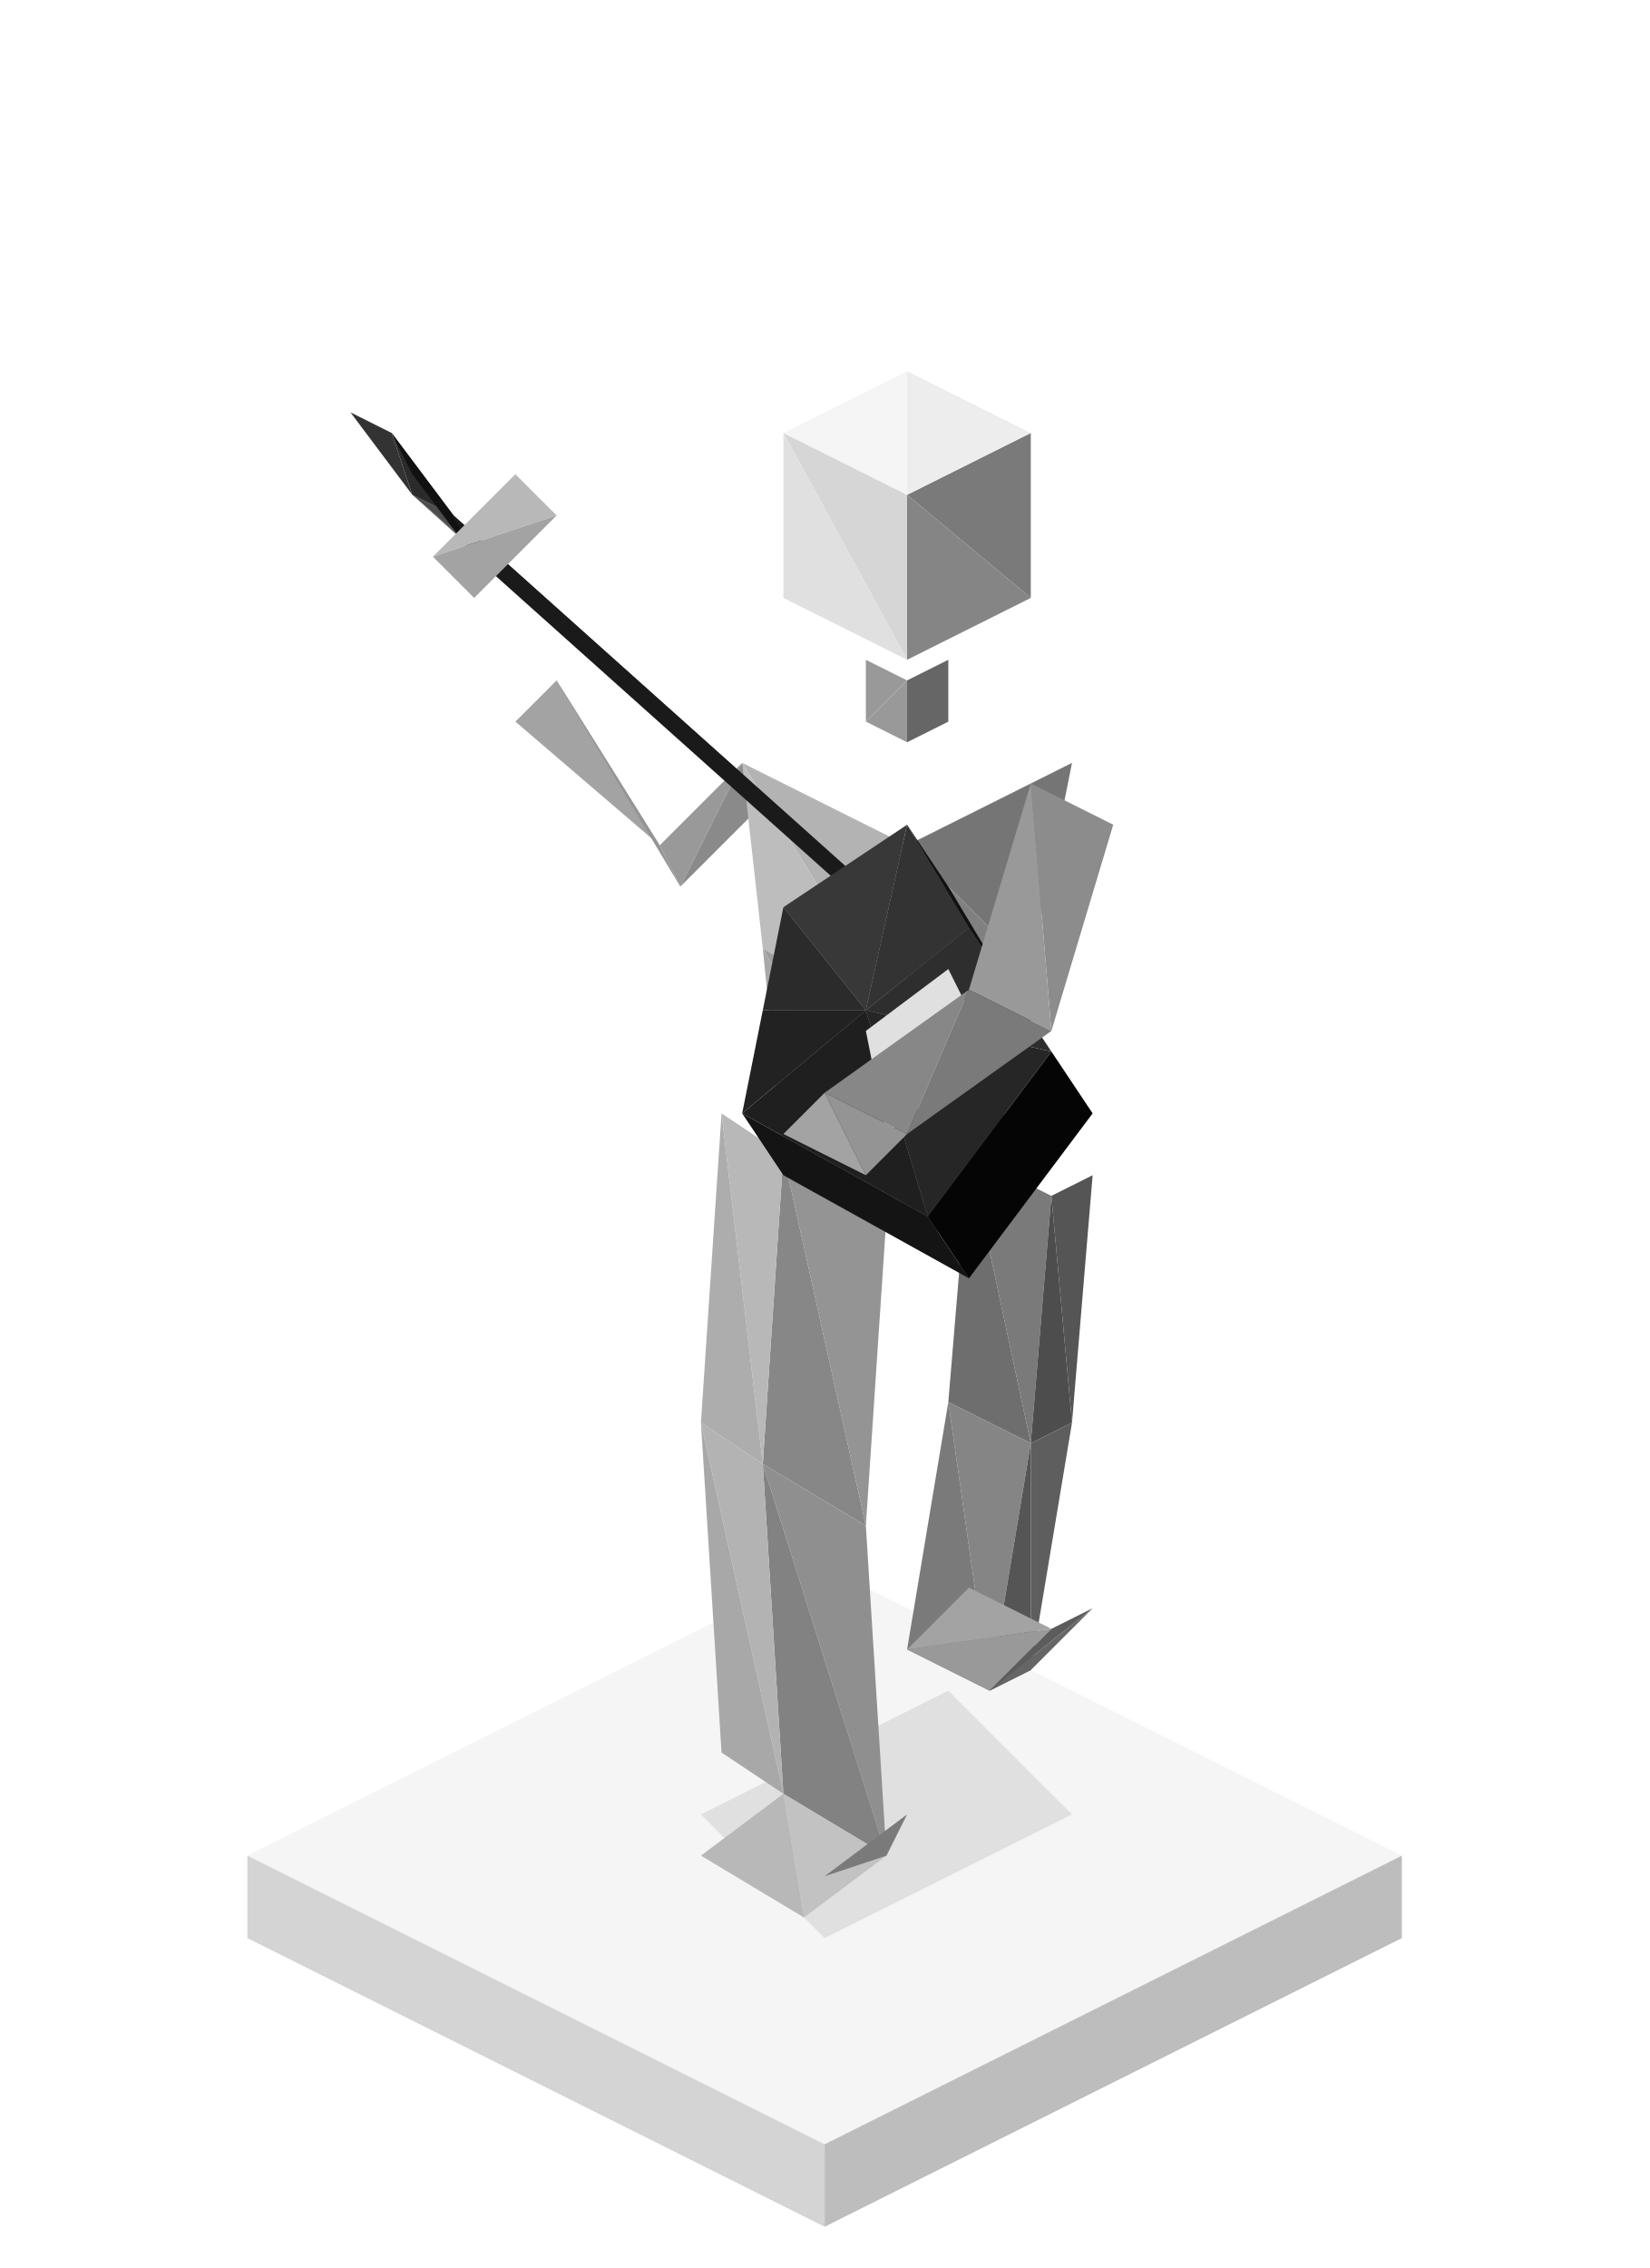
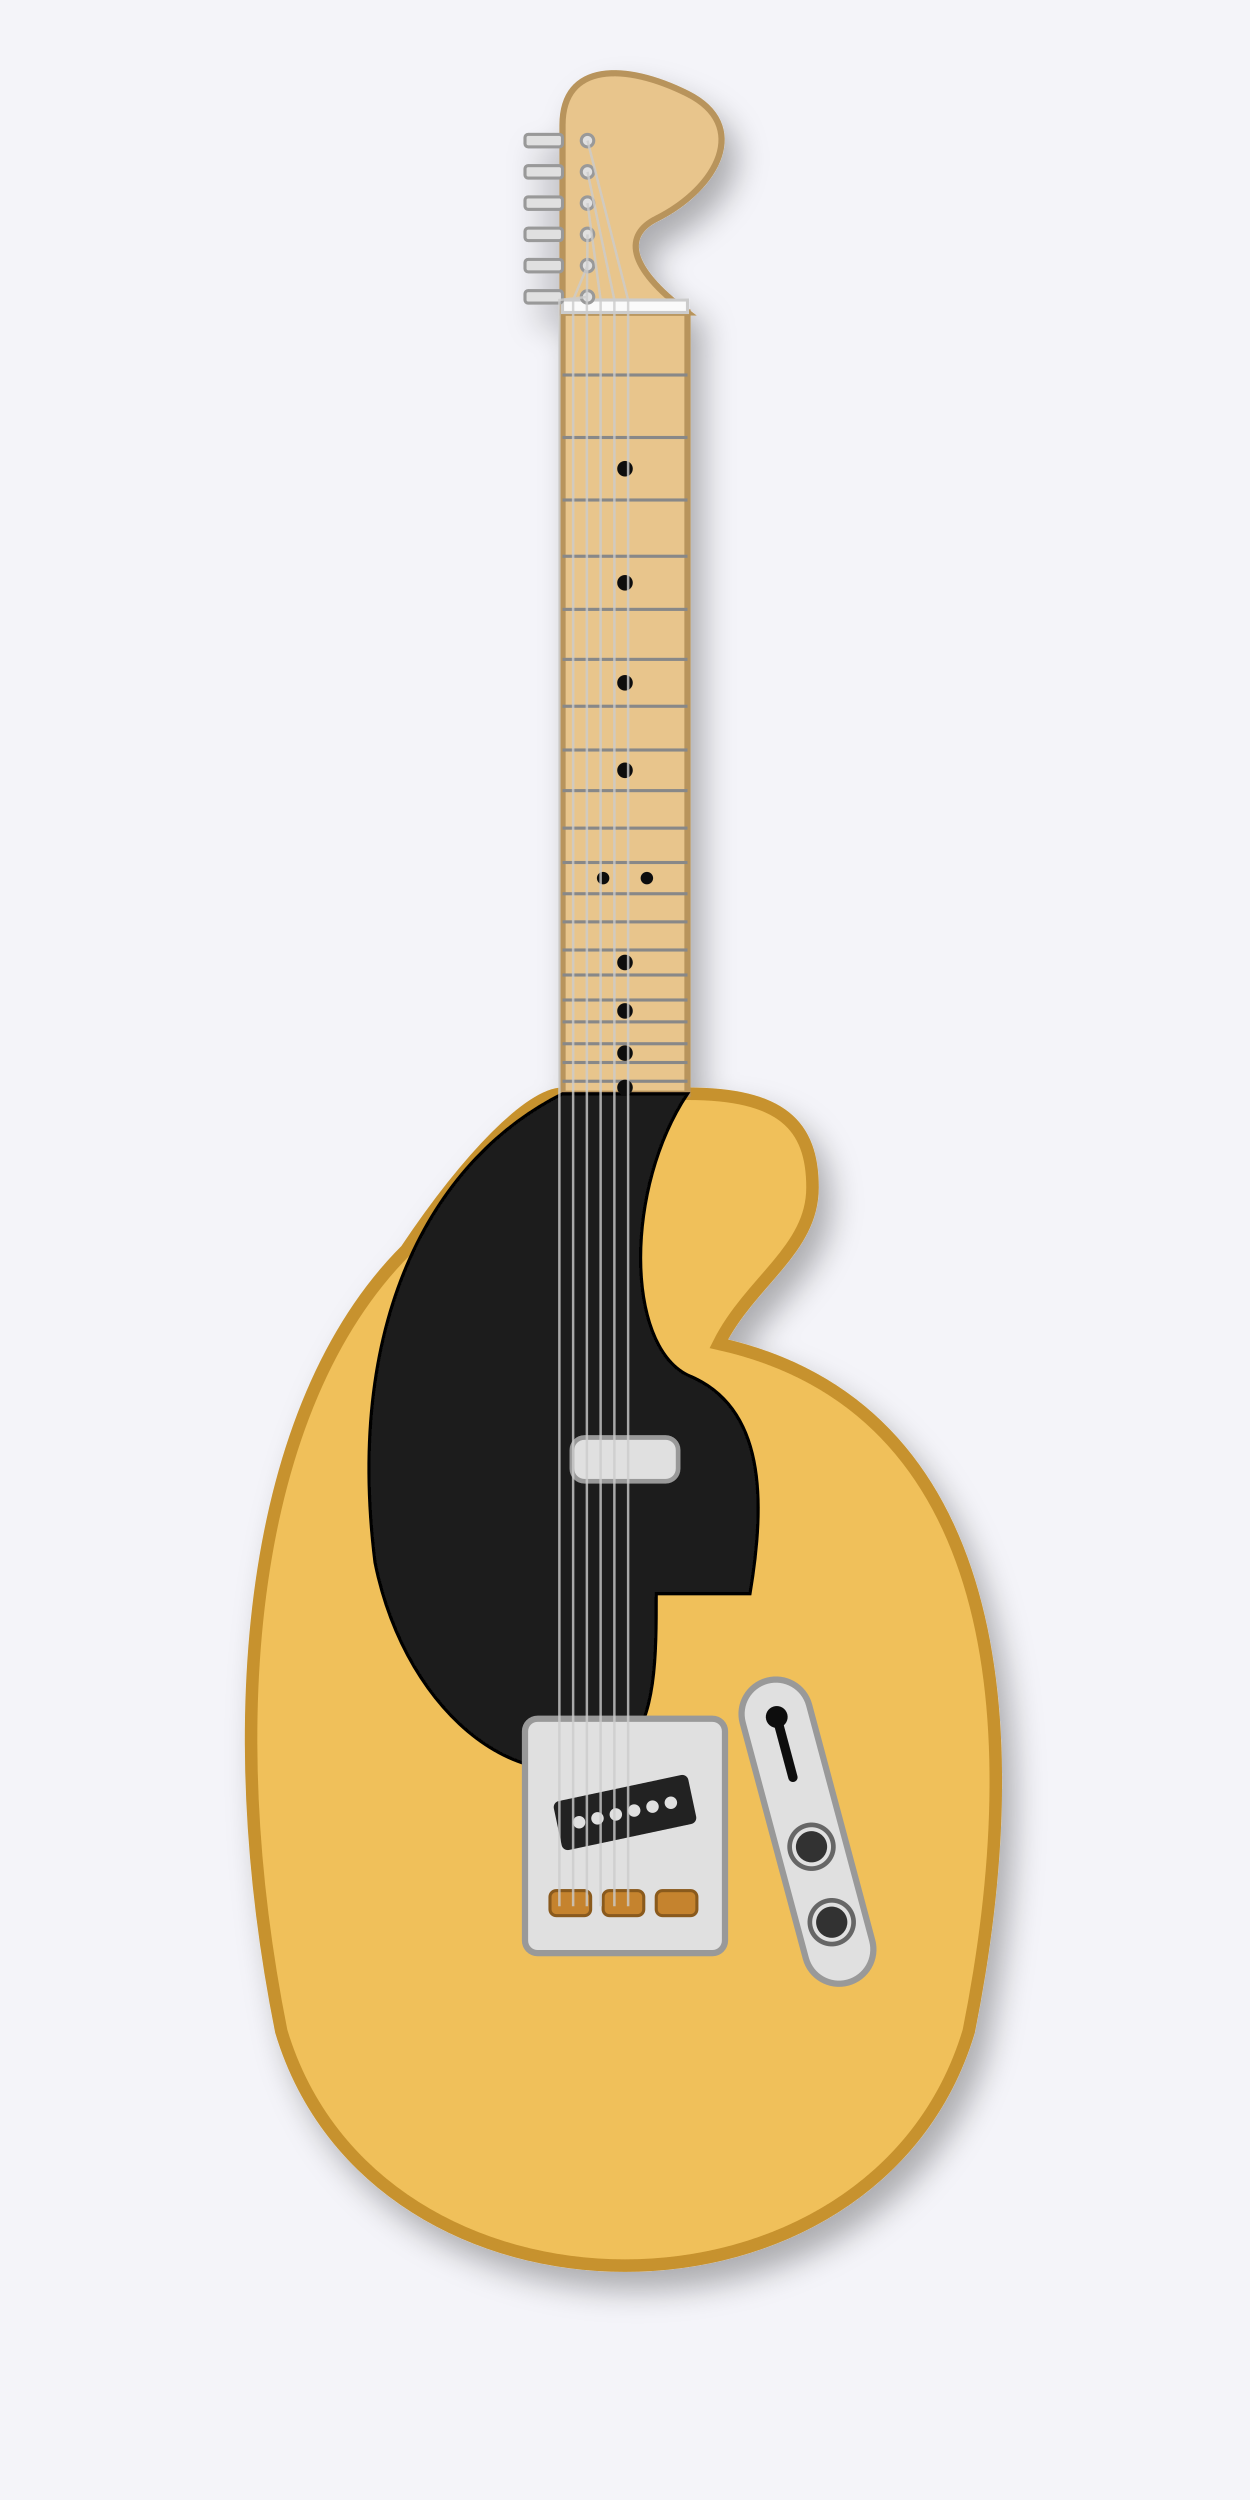
- <svg xmlns="http://www.w3.org/2000/svg" viewBox="0 0 400 550" width="100%" height="100%">
+ <svg xmlns="http://www.w3.org/2000/svg" viewBox="0 0 400 800" width="100%" height="100%">
  <defs>
-     <style>
-       .platform-top { fill: #F5F5F5; }
-       .platform-left { fill: #D4D4D4; }
-       .platform-right { fill: #BDBDBD; }
-       .shadow { fill: #E0E0E0; }
-       
-       /* Pierna Derecha (Fondo) */
-       .leg-r-thigh-1 { fill: #7A7A7A; }
-       .leg-r-thigh-2 { fill: #6E6E6E; }
-       .leg-r-thigh-3 { fill: #555555; }
-       .leg-r-thigh-4 { fill: #4D4D4D; }
-       .leg-r-calf-1 { fill: #858585; }
-       .leg-r-calf-2 { fill: #7A7A7A; }
-       .leg-r-calf-3 { fill: #5E5E5E; }
-       .leg-r-calf-4 { fill: #555555; }
-       .leg-r-foot-1 { fill: #999999; }
-       .leg-r-foot-2 { fill: #A3A3A3; }
-       .leg-r-foot-3 { fill: #666666; }
-       .leg-r-foot-4 { fill: #5C5C5C; }
- 
-       /* Pierna Izquierda (Frente) */
-       .leg-l-thigh-1 { fill: #949494; }
-       .leg-l-thigh-2 { fill: #878787; }
-       .leg-l-thigh-3 { fill: #B8B8B8; }
-       .leg-l-thigh-4 { fill: #ADADAD; }
-       .leg-l-calf-1 { fill: #8F8F8F; }
-       .leg-l-calf-2 { fill: #828282; }
-       .leg-l-calf-3 { fill: #B3B3B3; }
-       .leg-l-calf-4 { fill: #A8A8A8; }
-       .leg-l-foot-1 { fill: #C2C2C2; }
-       .leg-l-foot-2 { fill: #B8B8B8; }
-       .leg-l-foot-3 { fill: #7A7A7A; }
- 
-       /* Torso */
-       .torso-pelvis-1 { fill: #8C8C8C; }
-       .torso-pelvis-2 { fill: #999999; }
-       .torso-belly-1 { fill: #9E9E9E; }
-       .torso-belly-2 { fill: #A8A8A8; }
-       .torso-chest-l1 { fill: #B3B3B3; }
-       .torso-chest-l2 { fill: #BDBDBD; }
-       .torso-chest-r1 { fill: #757575; }
-       .torso-chest-r2 { fill: #808080; }
-       .torso-lower-r1 { fill: #6B6B6B; }
-       .torso-lower-r2 { fill: #707070; }
- 
-       /* Cabeza y Cuello */
-       .neck-1 { fill: #999999; }
-       .neck-2 { fill: #666666; }
-       .head-l1 { fill: #D6D6D6; }
-       .head-l2 { fill: #E0E0E0; }
-       .head-r1 { fill: #7A7A7A; }
-       .head-r2 { fill: #858585; }
-       .head-t1 { fill: #EDEDED; }
-       .head-t2 { fill: #F5F5F5; }
- 
-       /* Brazo Izquierdo (Mástil) */
-       .arm-l-up-1 { fill: #999999; }
-       .arm-l-up-2 { fill: #8A8A8A; }
-       .arm-l-fore-1 { fill: #A3A3A3; }
-       .arm-l-fore-2 { fill: #949494; }
-       .hand-l-1 { fill: #B8B8B8; }
-       .hand-l-2 { fill: #A3A3A3; }
- 
-       /* Brazo Derecho (Rasgueo) */
-       .arm-r-up-1 { fill: #8C8C8C; }
-       .arm-r-up-2 { fill: #999999; }
-       .arm-r-fore-1 { fill: #7A7A7A; }
-       .arm-r-fore-2 { fill: #878787; }
-       .hand-r-1 { fill: #949494; }
-       .hand-r-2 { fill: #A3A3A3; }
- 
-       /* Guitarra */
-       .gtr-face-1 { fill: #383838; }
-       .gtr-face-2 { fill: #333333; }
-       .gtr-face-3 { fill: #2E2E2E; }
-       .gtr-face-4 { fill: #262626; }
-       .gtr-face-5 { fill: #1F1F1F; }
-       .gtr-face-6 { fill: #222222; }
-       .gtr-face-7 { fill: #2B2B2B; }
-       .gtr-side-1 { fill: #111111; }
-       .gtr-side-2 { fill: #0A0A0A; }
-       .gtr-side-3 { fill: #050505; }
-       .gtr-side-4 { fill: #141414; }
-       .gtr-pickguard { fill: #E0E0E0; }
-       .gtr-neck-f1 { fill: #404040; }
-       .gtr-neck-f2 { fill: #4D4D4D; }
-       .gtr-neck-s { fill: #1A1A1A; }
-       .gtr-head-f1 { fill: #2B2B2B; }
-       .gtr-head-f2 { fill: #333333; }
-       .gtr-head-s { fill: #111111; }
-     </style>
+     <filter id="drop-shadow" x="-10%" y="-10%" width="130%" height="130%">
+       <feDropShadow dx="4" dy="6" stdDeviation="5" flood-color="#000000" flood-opacity="0.3" />
+     </filter>
  </defs>
-   <polygon class="platform-top" points="200,380 340,450 200,520 60,450" />
-   <polygon class="platform-left" points="60,450 200,520 200,540 60,470" />
-   <polygon class="platform-right" points="200,520 340,450 340,470 200,540" />
-   <polygon class="shadow" points="200,470 260,440 230,410 170,440" />
-   <polygon class="arm-l-up-1" points="180,185 160,205 165,215" />
-   <polygon class="arm-l-up-2" points="180,185 165,215 185,195" />
-   <polygon class="arm-l-fore-1" points="160,205 125,175 135,165" />
-   <polygon class="arm-l-fore-2" points="160,205 135,165 165,215" />
-   <polygon class="leg-r-thigh-1" points="235,280 255,290 250,350" />
-   <polygon class="leg-r-thigh-2" points="235,280 250,350 230,340" />
-   <polygon class="leg-r-thigh-3" points="255,290 265,285 260,345" />
-   <polygon class="leg-r-thigh-4" points="255,290 260,345 250,350" />
-   <polygon class="leg-r-calf-1" points="230,340 250,350 240,410" />
-   <polygon class="leg-r-calf-2" points="230,340 240,410 220,400" />
-   <polygon class="leg-r-calf-3" points="250,350 260,345 250,405" />
-   <polygon class="leg-r-calf-4" points="250,350 250,405 240,410" />
-   <polygon class="leg-r-foot-1" points="220,400 240,410 255,395" />
-   <polygon class="leg-r-foot-2" points="220,400 255,395 235,385" />
-   <polygon class="leg-r-foot-3" points="240,410 250,405 265,390" />
-   <polygon class="leg-r-foot-4" points="240,410 265,390 255,395" />
-   <polygon class="torso-pelvis-1" points="190,280 225,300 240,290" />
-   <polygon class="torso-pelvis-2" points="190,280 240,290 205,270" />
-   <polygon class="torso-belly-1" points="185,230 220,250 225,300" />
-   <polygon class="torso-belly-2" points="185,230 225,300 190,280" />
-   <polygon class="torso-chest-l1" points="180,185 220,205 220,250" />
-   <polygon class="torso-chest-l2" points="180,185 220,250 185,230" />
-   <polygon class="torso-chest-r1" points="220,205 260,185 250,235" />
-   <polygon class="torso-chest-r2" points="220,205 250,235 220,250" />
-   <polygon class="torso-lower-r1" points="220,250 250,235 240,290" />
-   <polygon class="torso-lower-r2" points="220,250 240,290 225,300" />
-   <polygon class="leg-l-thigh-1" points="190,280 215,295 210,370" />
-   <polygon class="leg-l-thigh-2" points="190,280 210,370 185,355" />
-   <polygon class="leg-l-thigh-3" points="175,270 190,280 185,355" />
-   <polygon class="leg-l-thigh-4" points="175,270 185,355 170,345" />
-   <polygon class="leg-l-calf-1" points="185,355 210,370 215,450" />
-   <polygon class="leg-l-calf-2" points="185,355 215,450 190,435" />
-   <polygon class="leg-l-calf-3" points="170,345 185,355 190,435" />
-   <polygon class="leg-l-calf-4" points="170,345 190,435 175,425" />
-   <polygon class="leg-l-foot-1" points="190,435 215,450 195,465" />
-   <polygon class="leg-l-foot-2" points="190,435 195,465 170,450" />
-   <polygon class="leg-l-foot-3" points="215,450 220,440 200,455" />
-   <polygon class="neck-1" points="210,175 220,180 220,165" />
-   <polygon class="neck-1" points="210,175 220,165 210,160" />
-   <polygon class="neck-2" points="220,180 230,175 230,160 220,165" />
-   <polygon class="head-l1" points="190,105 220,120 220,160" />
-   <polygon class="head-l2" points="190,105 220,160 190,145" />
-   <polygon class="head-r1" points="220,120 250,105 250,145" />
-   <polygon class="head-r2" points="220,120 250,145 220,160" />
-   <polygon class="head-t1" points="220,90 250,105 220,120" />
-   <polygon class="head-t2" points="220,90 220,120 190,105" />
-   <polygon class="gtr-neck-f1" points="205,210 195,205 100,120" />
-   <polygon class="gtr-neck-f2" points="205,210 100,120 110,125" />
-   <polygon class="gtr-neck-s" points="205,210 110,125 115,135 210,220" />
-   <polygon class="gtr-head-f1" points="100,120 110,125 95,105" />
-   <polygon class="gtr-head-f2" points="100,120 95,105 85,100" />
-   <polygon class="gtr-head-s" points="110,125 95,105 100,115 115,135" />
-   <polygon class="gtr-face-1" points="210,245 190,220 220,200" />
-   <polygon class="gtr-face-2" points="210,245 220,200 235,225" />
-   <polygon class="gtr-face-3" points="210,245 235,225 255,255" />
-   <polygon class="gtr-face-4" points="210,245 255,255 225,295" />
-   <polygon class="gtr-face-5" points="210,245 225,295 180,270" />
-   <polygon class="gtr-face-6" points="210,245 180,270 185,245" />
-   <polygon class="gtr-face-7" points="210,245 185,245 190,220" />
-   <polygon class="gtr-pickguard" points="210,250 230,235 240,255 215,275" />
-   <polygon class="gtr-side-1" points="220,200 235,225 245,240 230,215" />
-   <polygon class="gtr-side-2" points="235,225 255,255 265,270 245,240" />
-   <polygon class="gtr-side-3" points="255,255 225,295 235,310 265,270" />
-   <polygon class="gtr-side-4" points="225,295 180,270 190,285 235,310" />
-   <polygon class="hand-l-1" points="105,135 125,115 135,125" />
-   <polygon class="hand-l-2" points="105,135 135,125 115,145" />
-   <polygon class="arm-r-up-1" points="250,190 270,200 255,250" />
-   <polygon class="arm-r-up-2" points="250,190 255,250 235,240" />
-   <polygon class="arm-r-fore-1" points="235,240 255,250 220,275" />
-   <polygon class="arm-r-fore-2" points="235,240 220,275 200,265" />
-   <polygon class="hand-r-1" points="200,265 220,275 210,285" />
-   <polygon class="hand-r-2" points="200,265 210,285 190,275" />
+   <rect width="400" height="800" fill="#f4f4f9" />
+   <g filter="url(#drop-shadow)">
+     <path d="M 220 350               C 250 350, 260 360, 260 380               C 260 400, 240 410, 230 430               C 320 450, 330 550, 310 650               C 280 750, 120 750, 90 650               C 70 550, 80 450, 130 400               C 150 370, 170 350, 180 350 Z" fill="#F0C05A" stroke="#C7922D" stroke-width="4" />
+     <rect x="180" y="100" width="40" height="250" fill="#E8C58C" stroke="#B8945C" stroke-width="2" />
+     <path d="M 180 100               L 180 40               C 180 20, 200 20, 220 30               C 240 40, 230 60, 210 70               C 200 75, 200 85, 220 100 Z" fill="#E8C58C" stroke="#B8945C" stroke-width="2" />
+     <path d="M 180 350               C 140 370, 110 420, 120 500               C 130 550, 170 580, 200 560               C 210 550, 210 530, 210 510               L 240 510               C 245 480, 245 450, 220 440               C 200 430, 200 380, 220 350 Z" fill="#1A1A1A" stroke="#000" stroke-width="1" />
+     <g transform="rotate(-15 240 560)">
+       <rect x="240" y="540" width="22" height="100" rx="11" fill="#E0E0E0" stroke="#999" stroke-width="2" />
+       <line x1="251" y1="552" x2="251" y2="572" stroke="#111" stroke-width="3" stroke-linecap="round" />
+       <circle cx="251" cy="552" r="3.5" fill="#111" />
+       <circle cx="251" cy="595" r="7" fill="#E0E0E0" stroke="#666" stroke-width="1.5" />
+       <circle cx="251" cy="595" r="5" fill="#333" />
+       <circle cx="251" cy="620" r="7" fill="#E0E0E0" stroke="#666" stroke-width="1.5" />
+       <circle cx="251" cy="620" r="5" fill="#333" />
+     </g>
+     <rect x="168" y="550" width="64" height="75" rx="4" fill="#E0E0E0" stroke="#999" stroke-width="2" />
+     <g transform="translate(200, 580) rotate(-12)">
+       <rect x="-22" y="-8" width="44" height="16" rx="2" fill="#222" />
+       <circle cx="-15" cy="0" r="2" fill="#E0E0E0" />
+       <circle cx="-9" cy="0" r="2" fill="#E0E0E0" />
+       <circle cx="-3" cy="0" r="2" fill="#E0E0E0" />
+       <circle cx="3" cy="0" r="2" fill="#E0E0E0" />
+       <circle cx="9" cy="0" r="2" fill="#E0E0E0" />
+       <circle cx="15" cy="0" r="2" fill="#E0E0E0" />
+     </g>
+     <rect x="176" y="605" width="13" height="8" rx="2" fill="#C5832E" stroke="#8A5A1F" />
+     <rect x="193" y="605" width="13" height="8" rx="2" fill="#C5832E" stroke="#8A5A1F" />
+     <rect x="210" y="605" width="13" height="8" rx="2" fill="#C5832E" stroke="#8A5A1F" />
+     <rect x="183" y="460" width="34" height="14" rx="4" fill="#E0E0E0" stroke="#999" stroke-width="1.5" />
+     <path d="M180 120 L220 120 M180 140 L220 140 M180 160 L220 160 M180 178 L220 178               M180 195 L220 195 M180 211 L220 211 M180 226 L220 226 M180 240 L220 240               M180 253 L220 253 M180 265 L220 265 M180 276 L220 276 M180 286 L220 286               M180 295 L220 295 M180 304 L220 304 M180 312 L220 312 M180 320 L220 320               M180 327 L220 327 M180 334 L220 334 M180 340 L220 340 M180 346 L220 346" stroke="#888" stroke-width="1" />
+     <circle cx="200" cy="150" r="2.5" fill="#111" />
+     <circle cx="200" cy="186.5" r="2.5" fill="#111" />
+     <circle cx="200" cy="218.5" r="2.5" fill="#111" />
+     <circle cx="200" cy="246.5" r="2.5" fill="#111" />
+     <circle cx="193" cy="281" r="2" fill="#111" />
+     <circle cx="207" cy="281" r="2" fill="#111" />
+     <circle cx="200" cy="308" r="2.5" fill="#111" />
+     <circle cx="200" cy="323.5" r="2.5" fill="#111" />
+     <circle cx="200" cy="337" r="2.5" fill="#111" />
+     <circle cx="200" cy="348" r="2.5" fill="#111" />
+     <rect x="180" y="96" width="40" height="4" fill="#FAFAFA" stroke="#CCC" stroke-width="1" />
+     <g fill="#E0E0E0" stroke="#999" stroke-width="1">
+       <rect x="168" y="43" width="12" height="4" rx="1" />
+       <rect x="168" y="53" width="12" height="4" rx="1" />
+       <rect x="168" y="63" width="12" height="4" rx="1" />
+       <rect x="168" y="73" width="12" height="4" rx="1" />
+       <rect x="168" y="83" width="12" height="4" rx="1" />
+       <rect x="168" y="93" width="12" height="4" rx="1" />
+       <circle cx="188" cy="45" r="2" />
+       <circle cx="188" cy="55" r="2" />
+       <circle cx="188" cy="65" r="2" />
+       <circle cx="188" cy="75" r="2" />
+       <circle cx="188" cy="85" r="2" />
+       <circle cx="188" cy="95" r="2" />
+     </g>
+     <path d="M 179 610 L 179 96 L 188 95              M 183.4 610 L 183.4 96 L 188 85              M 187.8 610 L 187.8 96 L 188 75              M 192.2 610 L 192.2 96 L 188 65              M 196.6 610 L 196.6 96 L 188 55              M 201 610 L 201 96 L 188 45" stroke="#CCC" stroke-width="0.8" fill="none" opacity="0.8" />
+   </g>
</svg>
